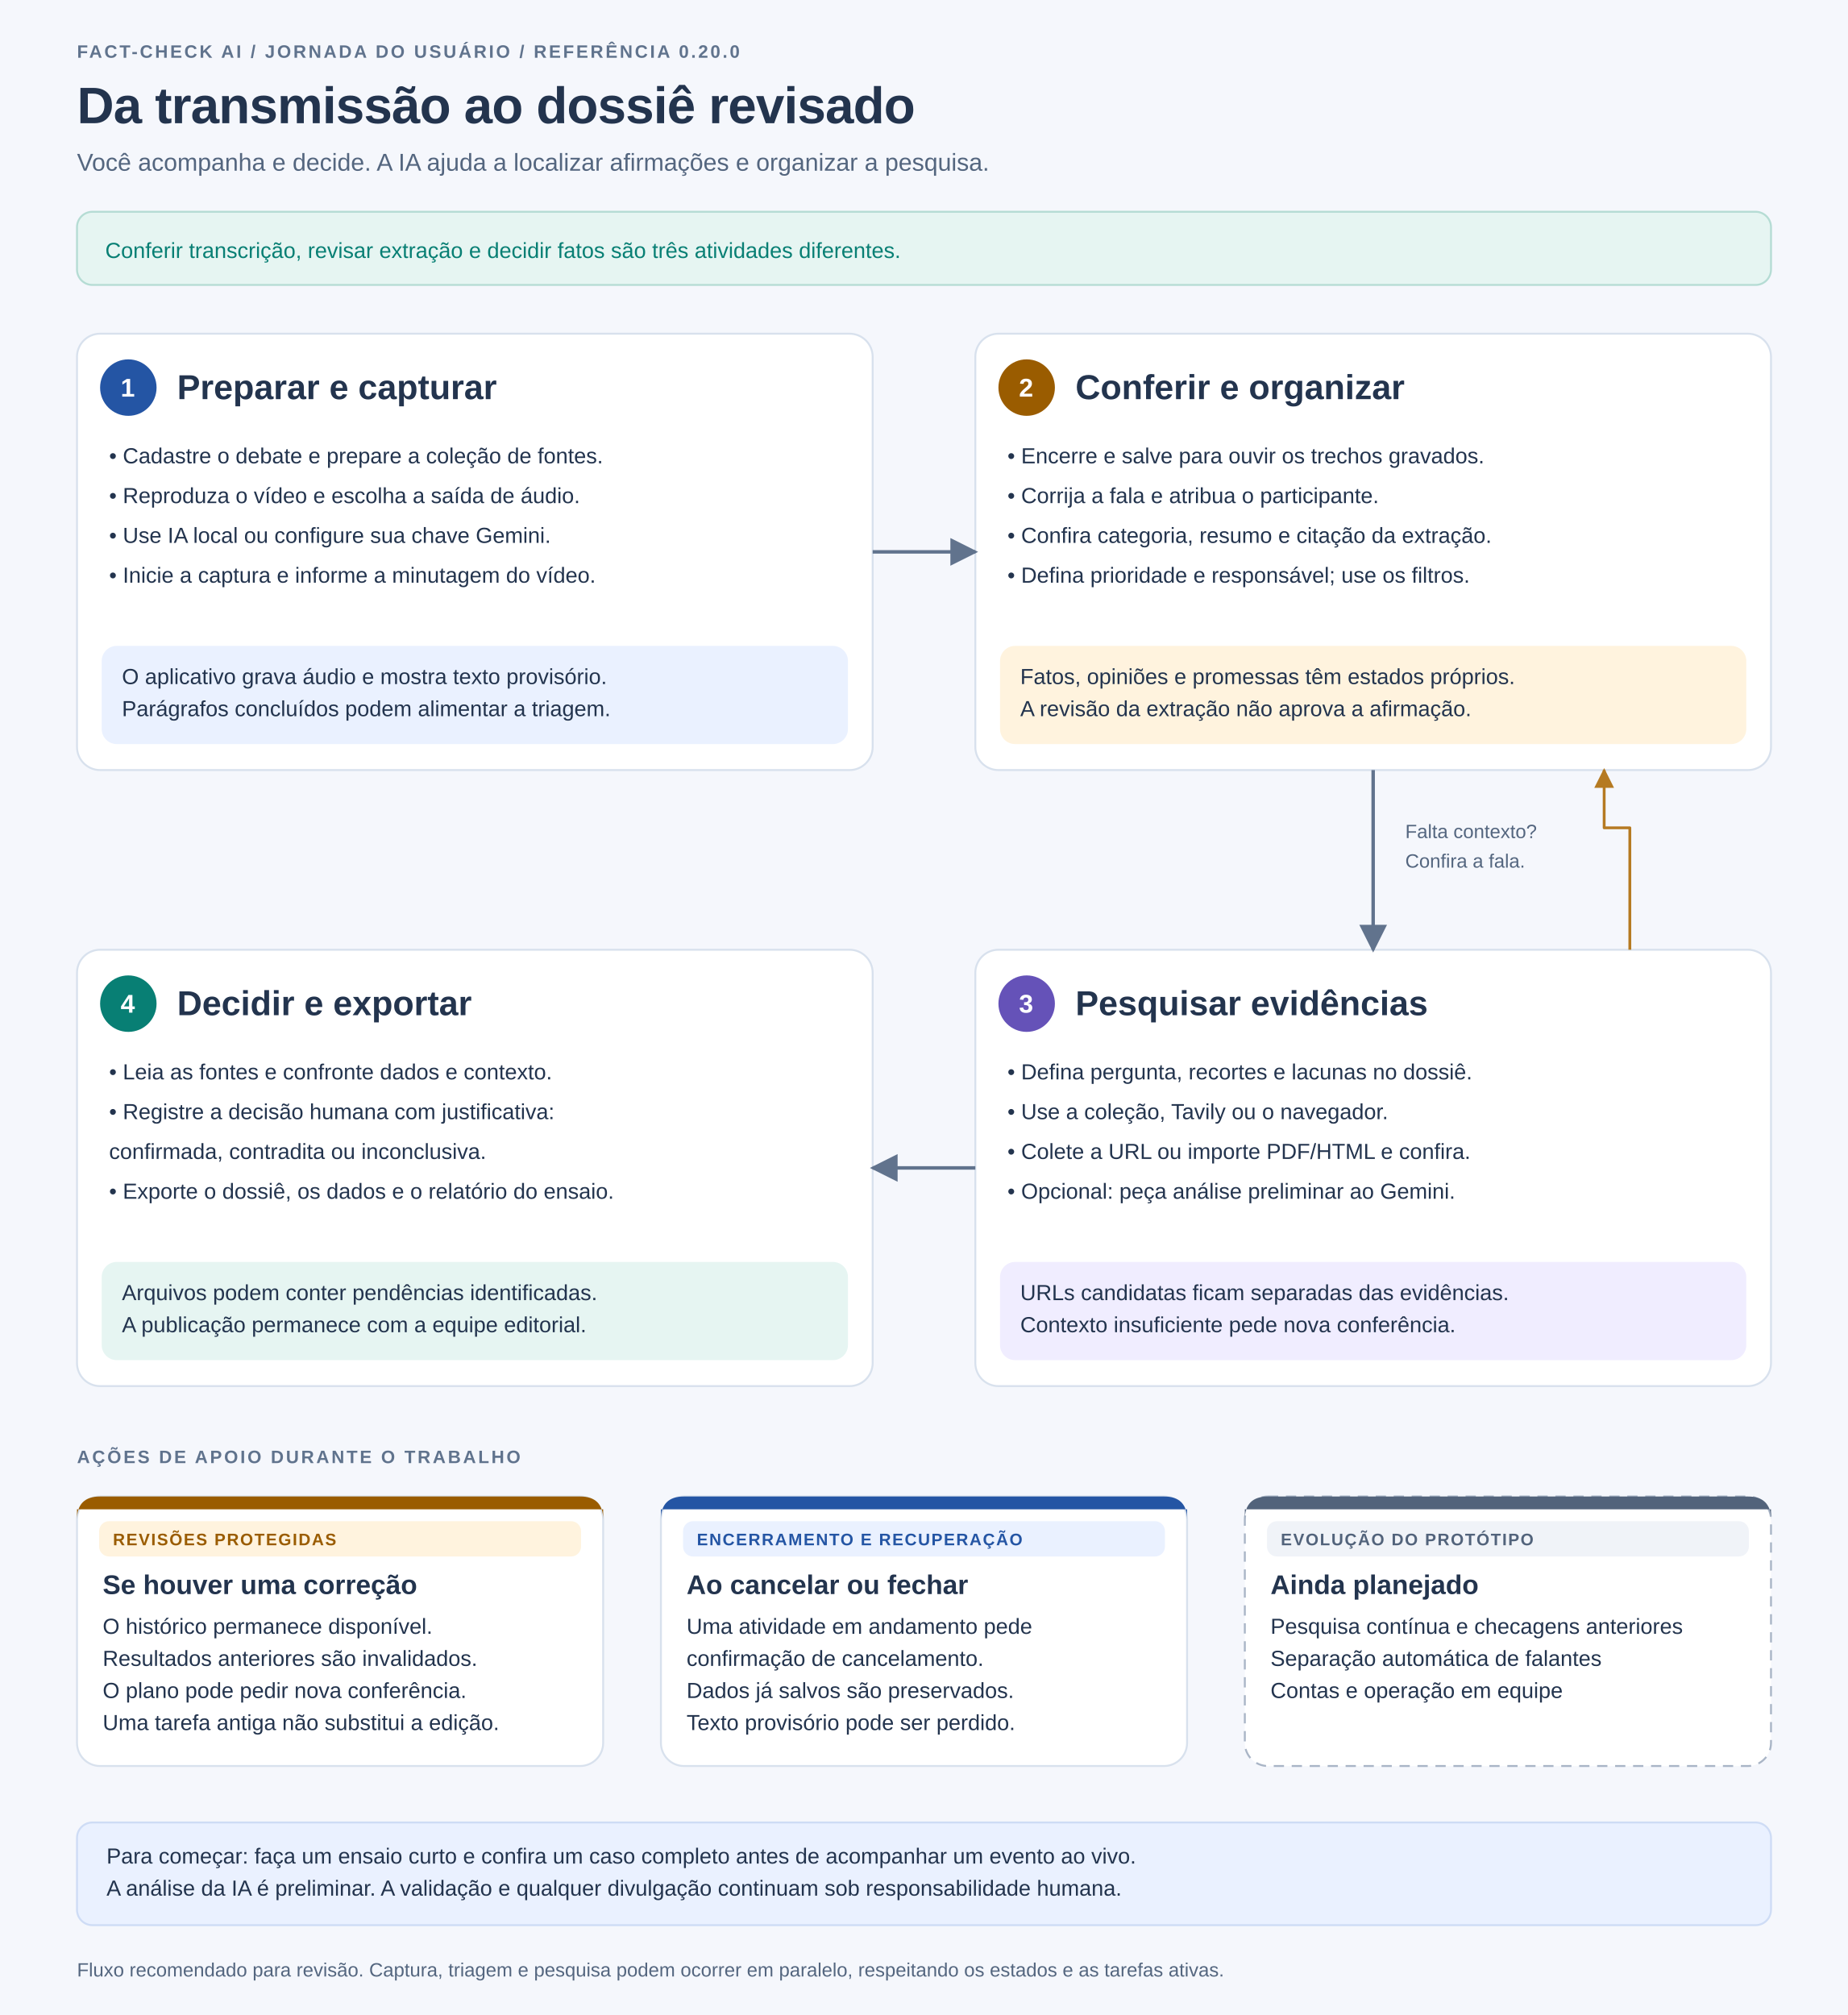
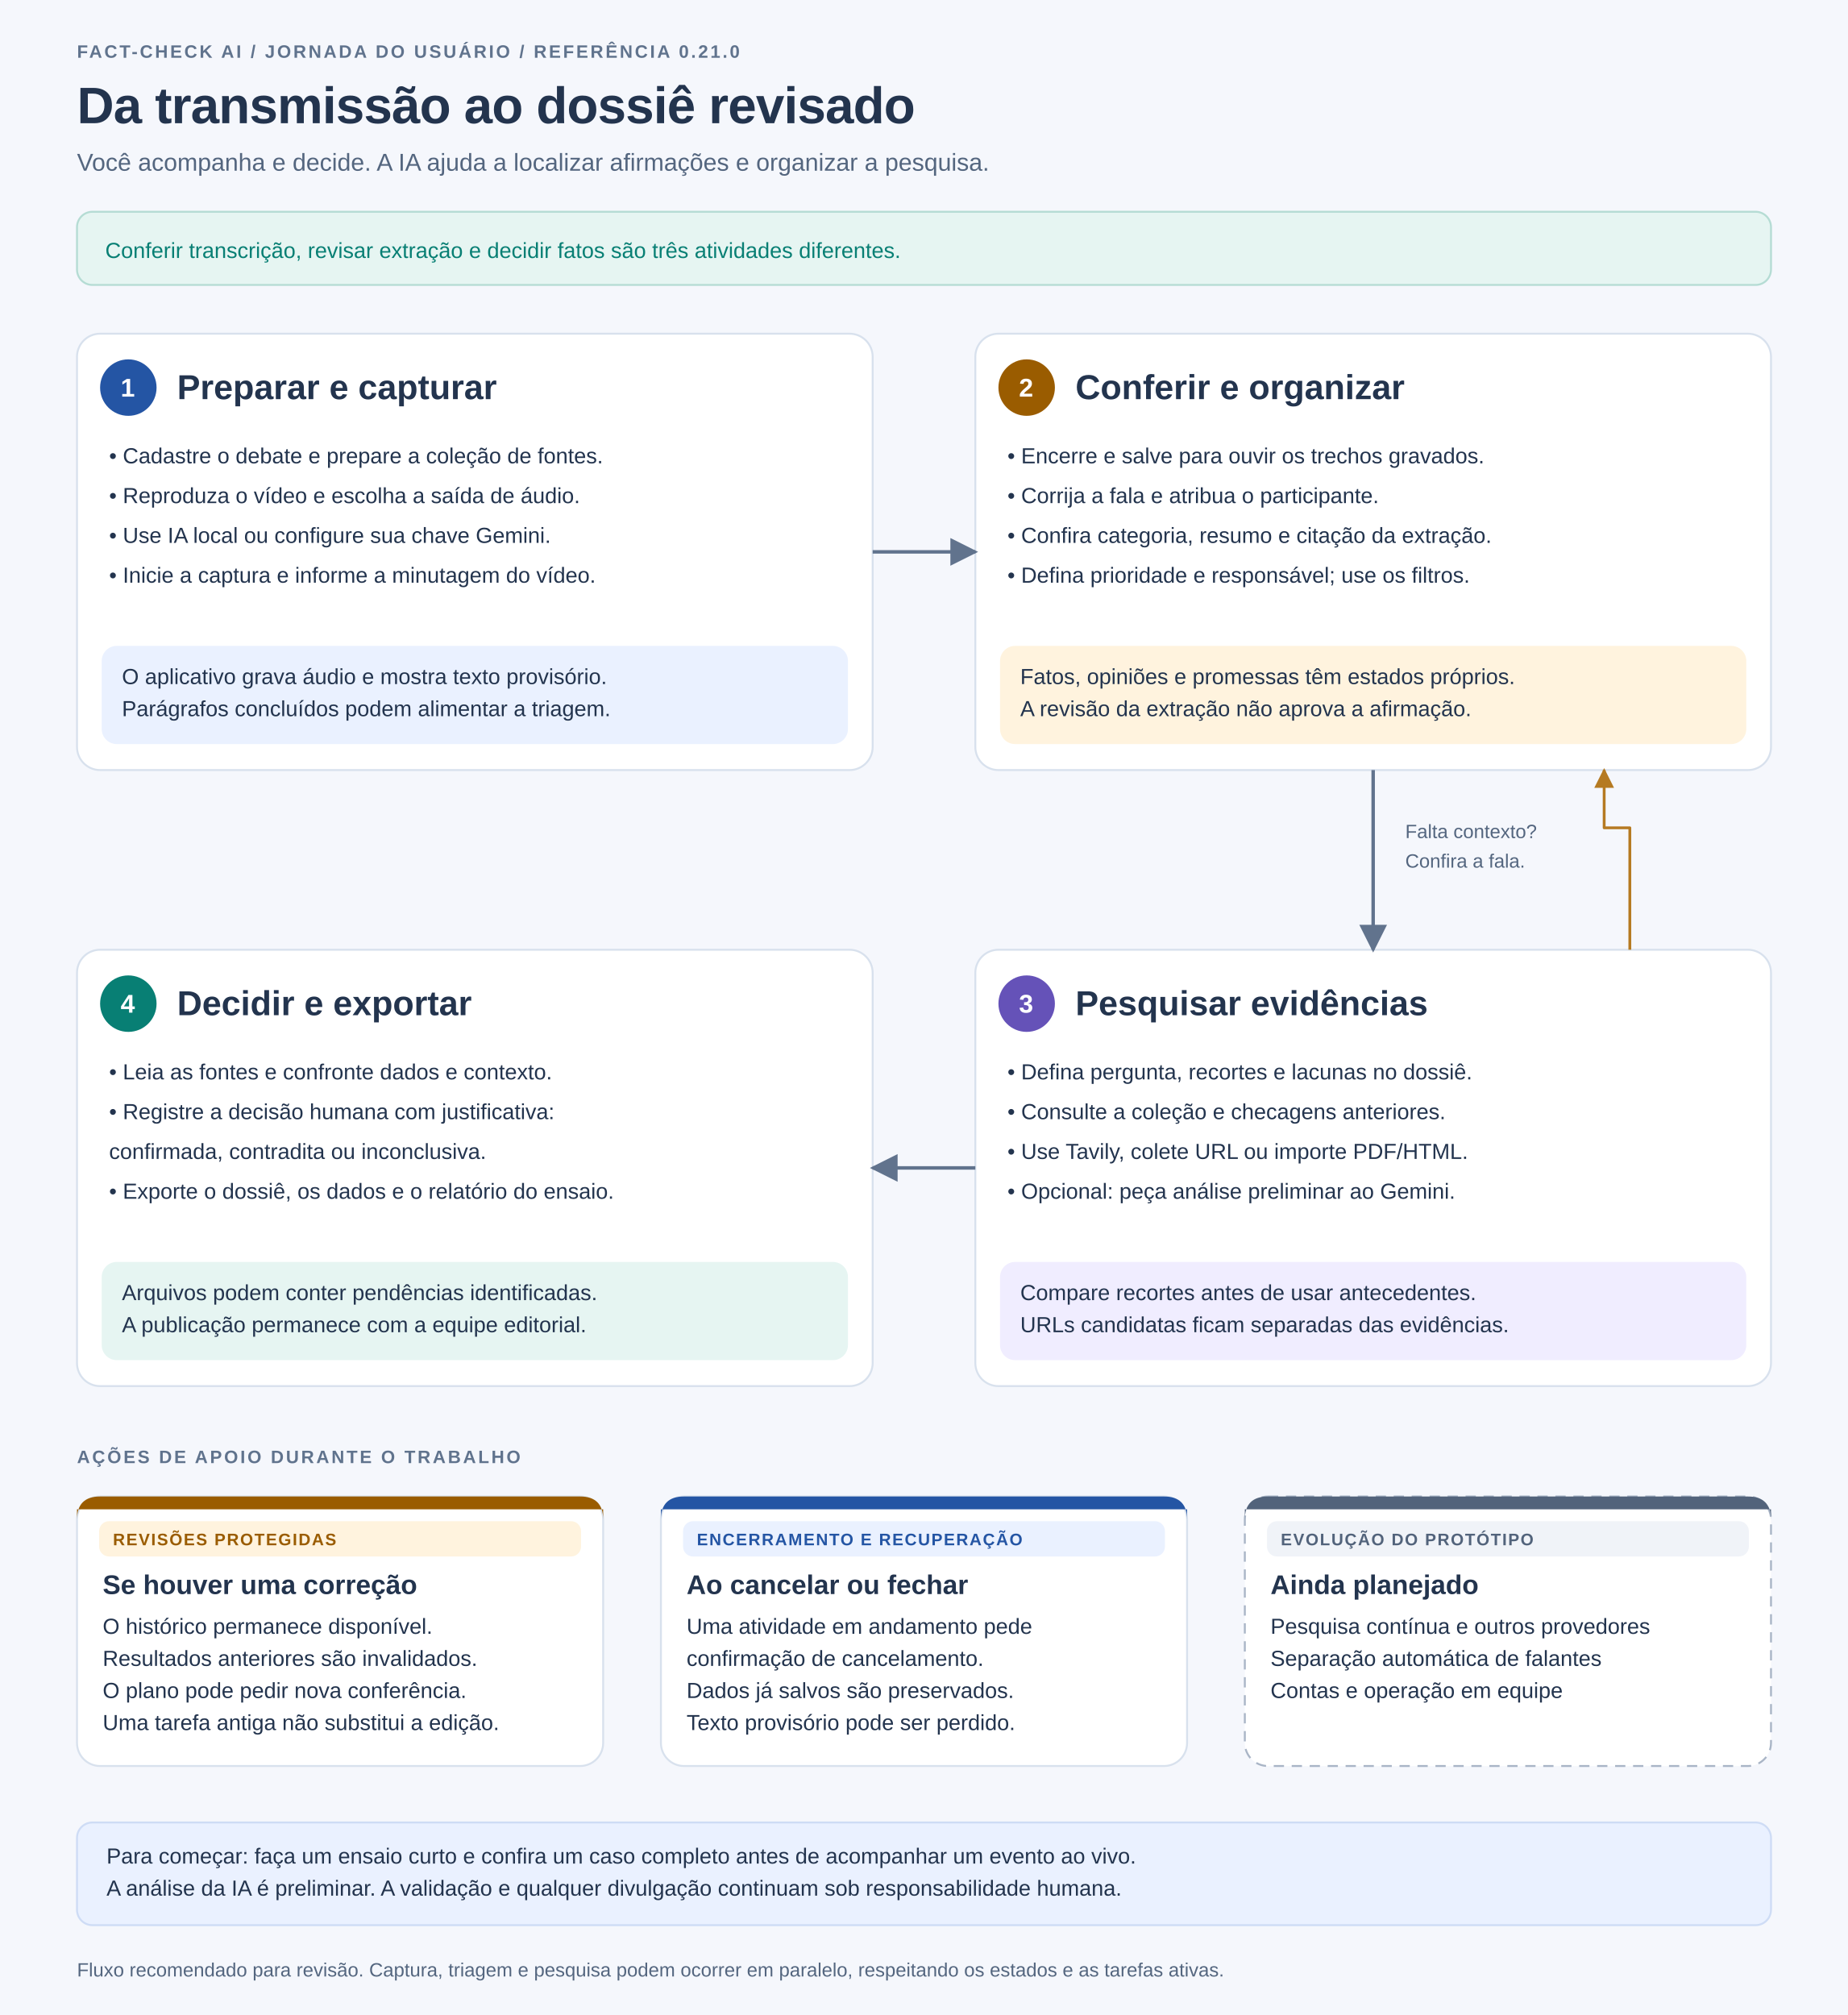
<svg xmlns="http://www.w3.org/2000/svg" width="1440" height="1570" viewBox="0 0 1440 1570" role="img" aria-labelledby="title description">
  <defs>
    <marker id="arrow" viewBox="0 0 10 10" refX="9" refY="5" markerWidth="8" markerHeight="8" orient="auto-start-reverse">
      <path d="M 0 0 L 10 5 L 0 10 Z" fill="#61738D" />
    </marker>
    <marker id="return" viewBox="0 0 10 10" refX="9" refY="5" markerWidth="7" markerHeight="7" orient="auto-start-reverse">
      <path d="M 0 0 L 10 5 L 0 10 Z" fill="#B57A22" />
    </marker>
    <style>
    text { font-family: 'Segoe UI', Arial, sans-serif; fill: #23344E; }
    .title { font-size: 40px; font-weight: 700; letter-spacing: -.5px; }
    .subtitle { font-size: 19px; fill: #54667F; }
    .section { font-size: 14px; font-weight: 700; letter-spacing: 1.7px; fill: #60738D; }
    .heading { font-size: 21px; font-weight: 700; }
    .body { font-size: 17px; }
    .small { font-size: 15px; fill: #54667F; }
    .tag { font-size: 13px; font-weight: 700; letter-spacing: 1px; }
    .stage { font-size: 27px; font-weight: 700; }
    .number { font-size: 20px; font-weight: 700; fill: white; }
    .flow { fill: none; stroke: #61738D; stroke-width: 2.7; stroke-linejoin: round; marker-end: url(#arrow); }
    .return { fill: none; stroke: #B57A22; stroke-width: 2.2; stroke-linejoin: round; marker-end: url(#return); }
  </style>
  </defs>
  <rect width="1440" height="1570" fill="#F5F7FC" />
-   <text x="60" y="45" class="section">FACT-CHECK AI / JORNADA DO USUÁRIO / REFERÊNCIA 0.20.0</text>
+   <text x="60" y="45" class="section">FACT-CHECK AI / JORNADA DO USUÁRIO / REFERÊNCIA 0.21.0</text>
  <text x="60" y="96" class="title">Da transmissão ao dossiê revisado</text>
  <text x="60" y="133" class="subtitle">Você acompanha e decide. A IA ajuda a localizar afirmações e organizar a pesquisa.</text>
  <rect x="60" y="165" width="1320" height="57" rx="12" fill="#E6F5F2" stroke="#B5DCD4" stroke-width="1.5" />
  <text x="82" y="201" class="body" style="fill:#087F74">Conferir transcrição, revisar extração e decidir fatos são três atividades diferentes.</text>
  <g data-card-bounds="60,260,620,340">
    <rect x="60" y="260" width="620" height="340" rx="18" fill="white" stroke="#D8E1ED" stroke-width="1.5" />
    <circle cx="100" cy="302" r="22" fill="#2455A4" />
    <text x="94" y="309" class="number">1</text>
    <text x="138" y="311" class="stage">Preparar e capturar</text>
    <text x="85" y="361" class="body">• Cadastre o debate e prepare a coleção de fontes.</text>
    <text x="85" y="392" class="body">• Reproduza o vídeo e escolha a saída de áudio.</text>
    <text x="85" y="423" class="body">• Use IA local ou configure sua chave Gemini.</text>
    <text x="85" y="454" class="body">• Inicie a captura e informe a minutagem do vídeo.</text>
    <rect x="80" y="504" width="580" height="75" rx="11" fill="#EAF1FF" stroke="#EAF1FF" stroke-width="1.5" />
    <text x="95" y="533" class="body">O aplicativo grava áudio e mostra texto provisório.</text>
    <text x="95" y="558" class="body">Parágrafos concluídos podem alimentar a triagem.</text>
  </g>
  <g data-card-bounds="760,260,620,340">
    <rect x="760" y="260" width="620" height="340" rx="18" fill="white" stroke="#D8E1ED" stroke-width="1.5" />
    <circle cx="800" cy="302" r="22" fill="#9A5C00" />
    <text x="794" y="309" class="number">2</text>
    <text x="838" y="311" class="stage">Conferir e organizar</text>
    <text x="785" y="361" class="body">• Encerre e salve para ouvir os trechos gravados.</text>
    <text x="785" y="392" class="body">• Corrija a fala e atribua o participante.</text>
    <text x="785" y="423" class="body">• Confira categoria, resumo e citação da extração.</text>
    <text x="785" y="454" class="body">• Defina prioridade e responsável; use os filtros.</text>
    <rect x="780" y="504" width="580" height="75" rx="11" fill="#FFF3DE" stroke="#FFF3DE" stroke-width="1.5" />
    <text x="795" y="533" class="body">Fatos, opiniões e promessas têm estados próprios.</text>
    <text x="795" y="558" class="body">A revisão da extração não aprova a afirmação.</text>
  </g>
  <g data-card-bounds="760,740,620,340">
    <rect x="760" y="740" width="620" height="340" rx="18" fill="white" stroke="#D8E1ED" stroke-width="1.5" />
    <circle cx="800" cy="782" r="22" fill="#6552B8" />
    <text x="794" y="789" class="number">3</text>
    <text x="838" y="791" class="stage">Pesquisar evidências</text>
    <text x="785" y="841" class="body">• Defina pergunta, recortes e lacunas no dossiê.</text>
-     <text x="785" y="872" class="body">• Use a coleção, Tavily ou o navegador.</text>
-     <text x="785" y="903" class="body">• Colete a URL ou importe PDF/HTML e confira.</text>
+     <text x="785" y="872" class="body">• Consulte a coleção e checagens anteriores.</text>
+     <text x="785" y="903" class="body">• Use Tavily, colete URL ou importe PDF/HTML.</text>
    <text x="785" y="934" class="body">• Opcional: peça análise preliminar ao Gemini.</text>
    <rect x="780" y="984" width="580" height="75" rx="11" fill="#F0EDFF" stroke="#F0EDFF" stroke-width="1.5" />
-     <text x="795" y="1013" class="body">URLs candidatas ficam separadas das evidências.</text>
-     <text x="795" y="1038" class="body">Contexto insuficiente pede nova conferência.</text>
+     <text x="795" y="1013" class="body">Compare recortes antes de usar antecedentes.</text>
+     <text x="795" y="1038" class="body">URLs candidatas ficam separadas das evidências.</text>
  </g>
  <g data-card-bounds="60,740,620,340">
    <rect x="60" y="740" width="620" height="340" rx="18" fill="white" stroke="#D8E1ED" stroke-width="1.5" />
    <circle cx="100" cy="782" r="22" fill="#087F74" />
    <text x="94" y="789" class="number">4</text>
    <text x="138" y="791" class="stage">Decidir e exportar</text>
    <text x="85" y="841" class="body">• Leia as fontes e confronte dados e contexto.</text>
    <text x="85" y="872" class="body">• Registre a decisão humana com justificativa:</text>
    <text x="85" y="903" class="body">  confirmada, contradita ou inconclusiva.</text>
    <text x="85" y="934" class="body">• Exporte o dossiê, os dados e o relatório do ensaio.</text>
    <rect x="80" y="984" width="580" height="75" rx="11" fill="#E6F5F2" stroke="#E6F5F2" stroke-width="1.5" />
    <text x="95" y="1013" class="body">Arquivos podem conter pendências identificadas.</text>
    <text x="95" y="1038" class="body">A publicação permanece com a equipe editorial.</text>
  </g>
  <path d="M 680 430 H 760" class="flow" />
  <path d="M 1070 600 V 740" class="flow" />
  <path d="M 760 910 H 680" class="flow" />
  <path d="M 1270 740 V 645 H 1250 V 600" class="return" />
  <text x="1095" y="653" class="small">Falta contexto?</text>
  <text x="1095" y="676" class="small">Confira a fala.</text>
  <text x="60" y="1140" class="section">AÇÕES DE APOIO DURANTE O TRABALHO</text>
  <g data-card-bounds="60,1166,410,210">
    <rect x="60" y="1166" width="410" height="210" rx="18" fill="white" stroke="#D8E1ED" stroke-width="1.5" />
    <path d="M 78 1166 H 452 Q 470 1166 470 1184 V 1176 H 60 V 1184 Q 60 1166 78 1166 Z" fill="#9A5C00" />
    <rect x="78" y="1186" width="374" height="26" rx="7" fill="#FFF3DE" stroke="#FFF3DE" stroke-width="1.5" />
    <text x="88" y="1204" class="tag" style="fill:#9A5C00">REVISÕES PROTEGIDAS</text>
    <text x="80" y="1242" class="heading">Se houver uma correção</text>
    <text x="80" y="1273" class="body">O histórico permanece disponível.</text>
    <text x="80" y="1298" class="body">Resultados anteriores são invalidados.</text>
    <text x="80" y="1323" class="body">O plano pode pedir nova conferência.</text>
    <text x="80" y="1348" class="body">Uma tarefa antiga não substitui a edição.</text>
  </g>
  <g data-card-bounds="515,1166,410,210">
    <rect x="515" y="1166" width="410" height="210" rx="18" fill="white" stroke="#D8E1ED" stroke-width="1.5" />
    <path d="M 533 1166 H 907 Q 925 1166 925 1184 V 1176 H 515 V 1184 Q 515 1166 533 1166 Z" fill="#2455A4" />
    <rect x="533" y="1186" width="374" height="26" rx="7" fill="#EAF1FF" stroke="#EAF1FF" stroke-width="1.5" />
    <text x="543" y="1204" class="tag" style="fill:#2455A4">ENCERRAMENTO E RECUPERAÇÃO</text>
    <text x="535" y="1242" class="heading">Ao cancelar ou fechar</text>
    <text x="535" y="1273" class="body">Uma atividade em andamento pede</text>
    <text x="535" y="1298" class="body">confirmação de cancelamento.</text>
    <text x="535" y="1323" class="body">Dados já salvos são preservados.</text>
    <text x="535" y="1348" class="body">Texto provisório pode ser perdido.</text>
  </g>
  <g data-card-bounds="970,1166,410,210">
    <rect x="970" y="1166" width="410" height="210" rx="18" fill="white" stroke="#A9B5C6" stroke-width="1.5" stroke-dasharray="8 6" />
    <path d="M 988 1166 H 1362 Q 1380 1166 1380 1184 V 1176 H 970 V 1184 Q 970 1166 988 1166 Z" fill="#52637B" />
    <rect x="988" y="1186" width="374" height="26" rx="7" fill="#F0F3F8" stroke="#F0F3F8" stroke-width="1.5" />
    <text x="998" y="1204" class="tag" style="fill:#52637B">EVOLUÇÃO DO PROTÓTIPO</text>
    <text x="990" y="1242" class="heading">Ainda planejado</text>
-     <text x="990" y="1273" class="body">Pesquisa contínua e checagens anteriores</text>
+     <text x="990" y="1273" class="body">Pesquisa contínua e outros provedores</text>
    <text x="990" y="1298" class="body">Separação automática de falantes</text>
    <text x="990" y="1323" class="body">Contas e operação em equipe</text>
  </g>
  <rect x="60" y="1420" width="1320" height="80" rx="12" fill="#EAF1FF" stroke="#CEDCF5" stroke-width="1.5" />
  <text x="83" y="1452" class="body">Para começar: faça um ensaio curto e confira um caso completo antes de acompanhar um evento ao vivo.</text>
  <text x="83" y="1477" class="body">A análise da IA é preliminar. A validação e qualquer divulgação continuam sob responsabilidade humana.</text>
  <text x="60" y="1540" class="small">Fluxo recomendado para revisão. Captura, triagem e pesquisa podem ocorrer em paralelo, respeitando os estados e as tarefas ativas.</text>
</svg>
